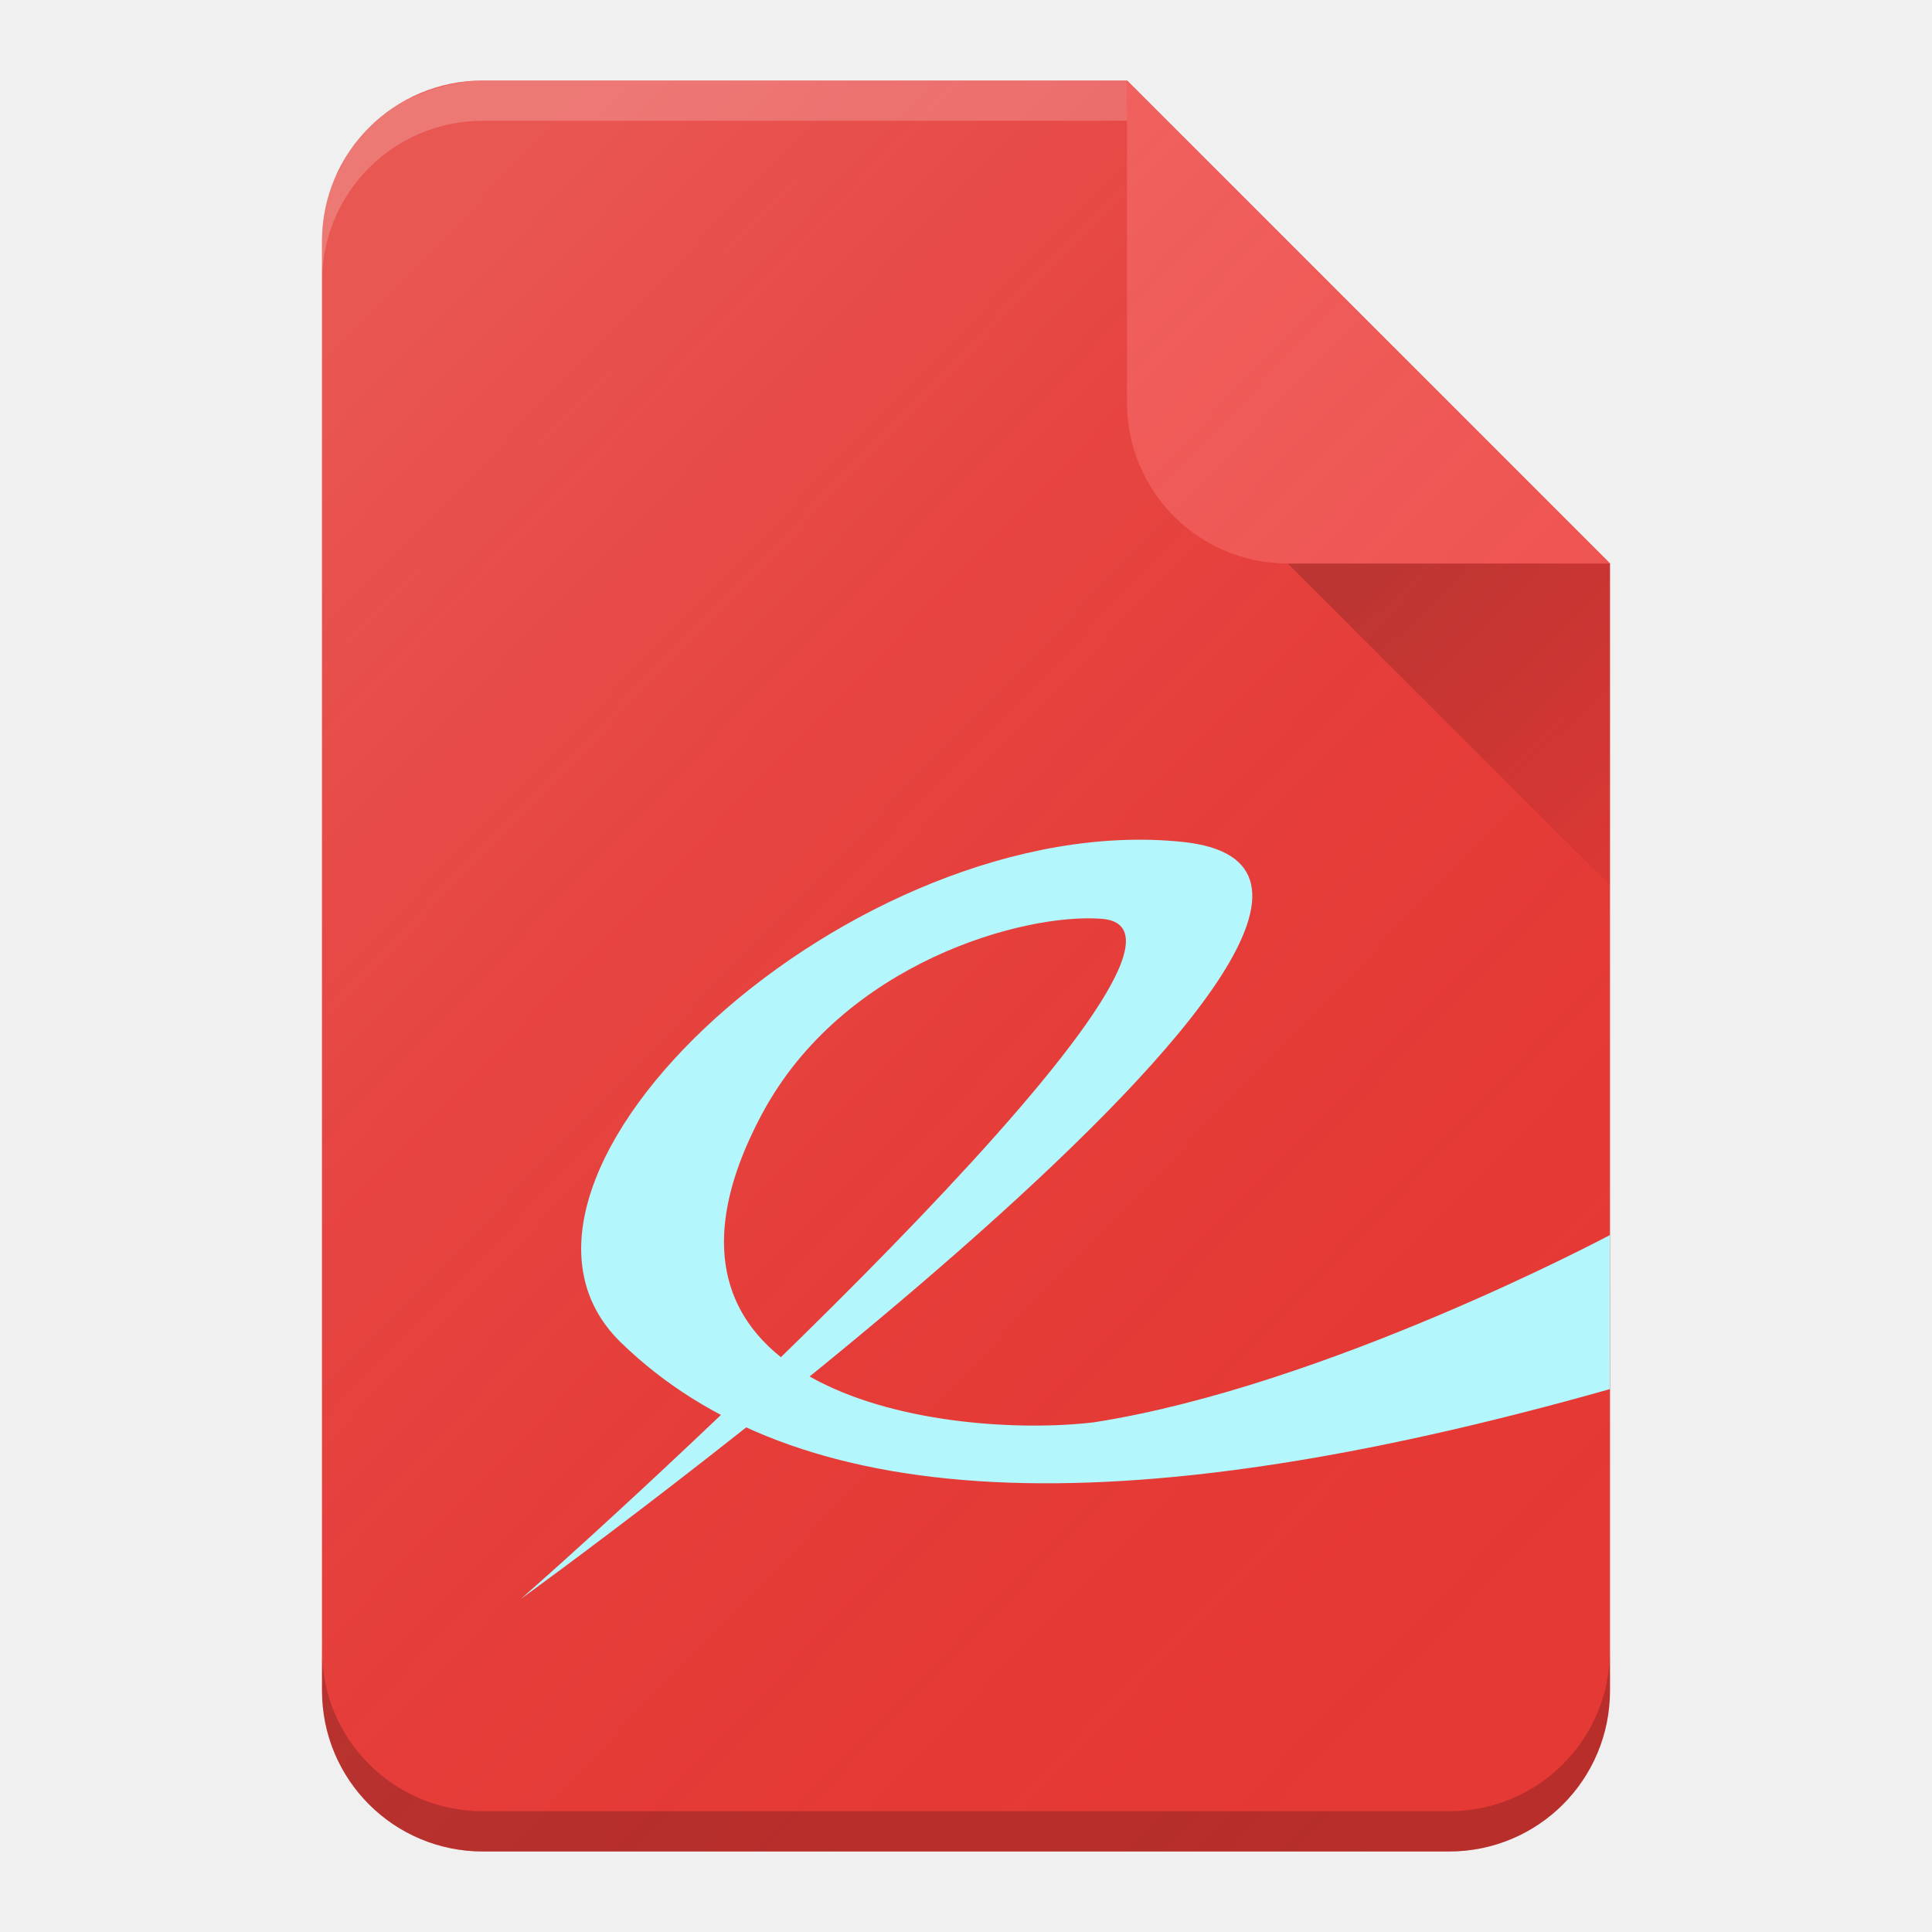
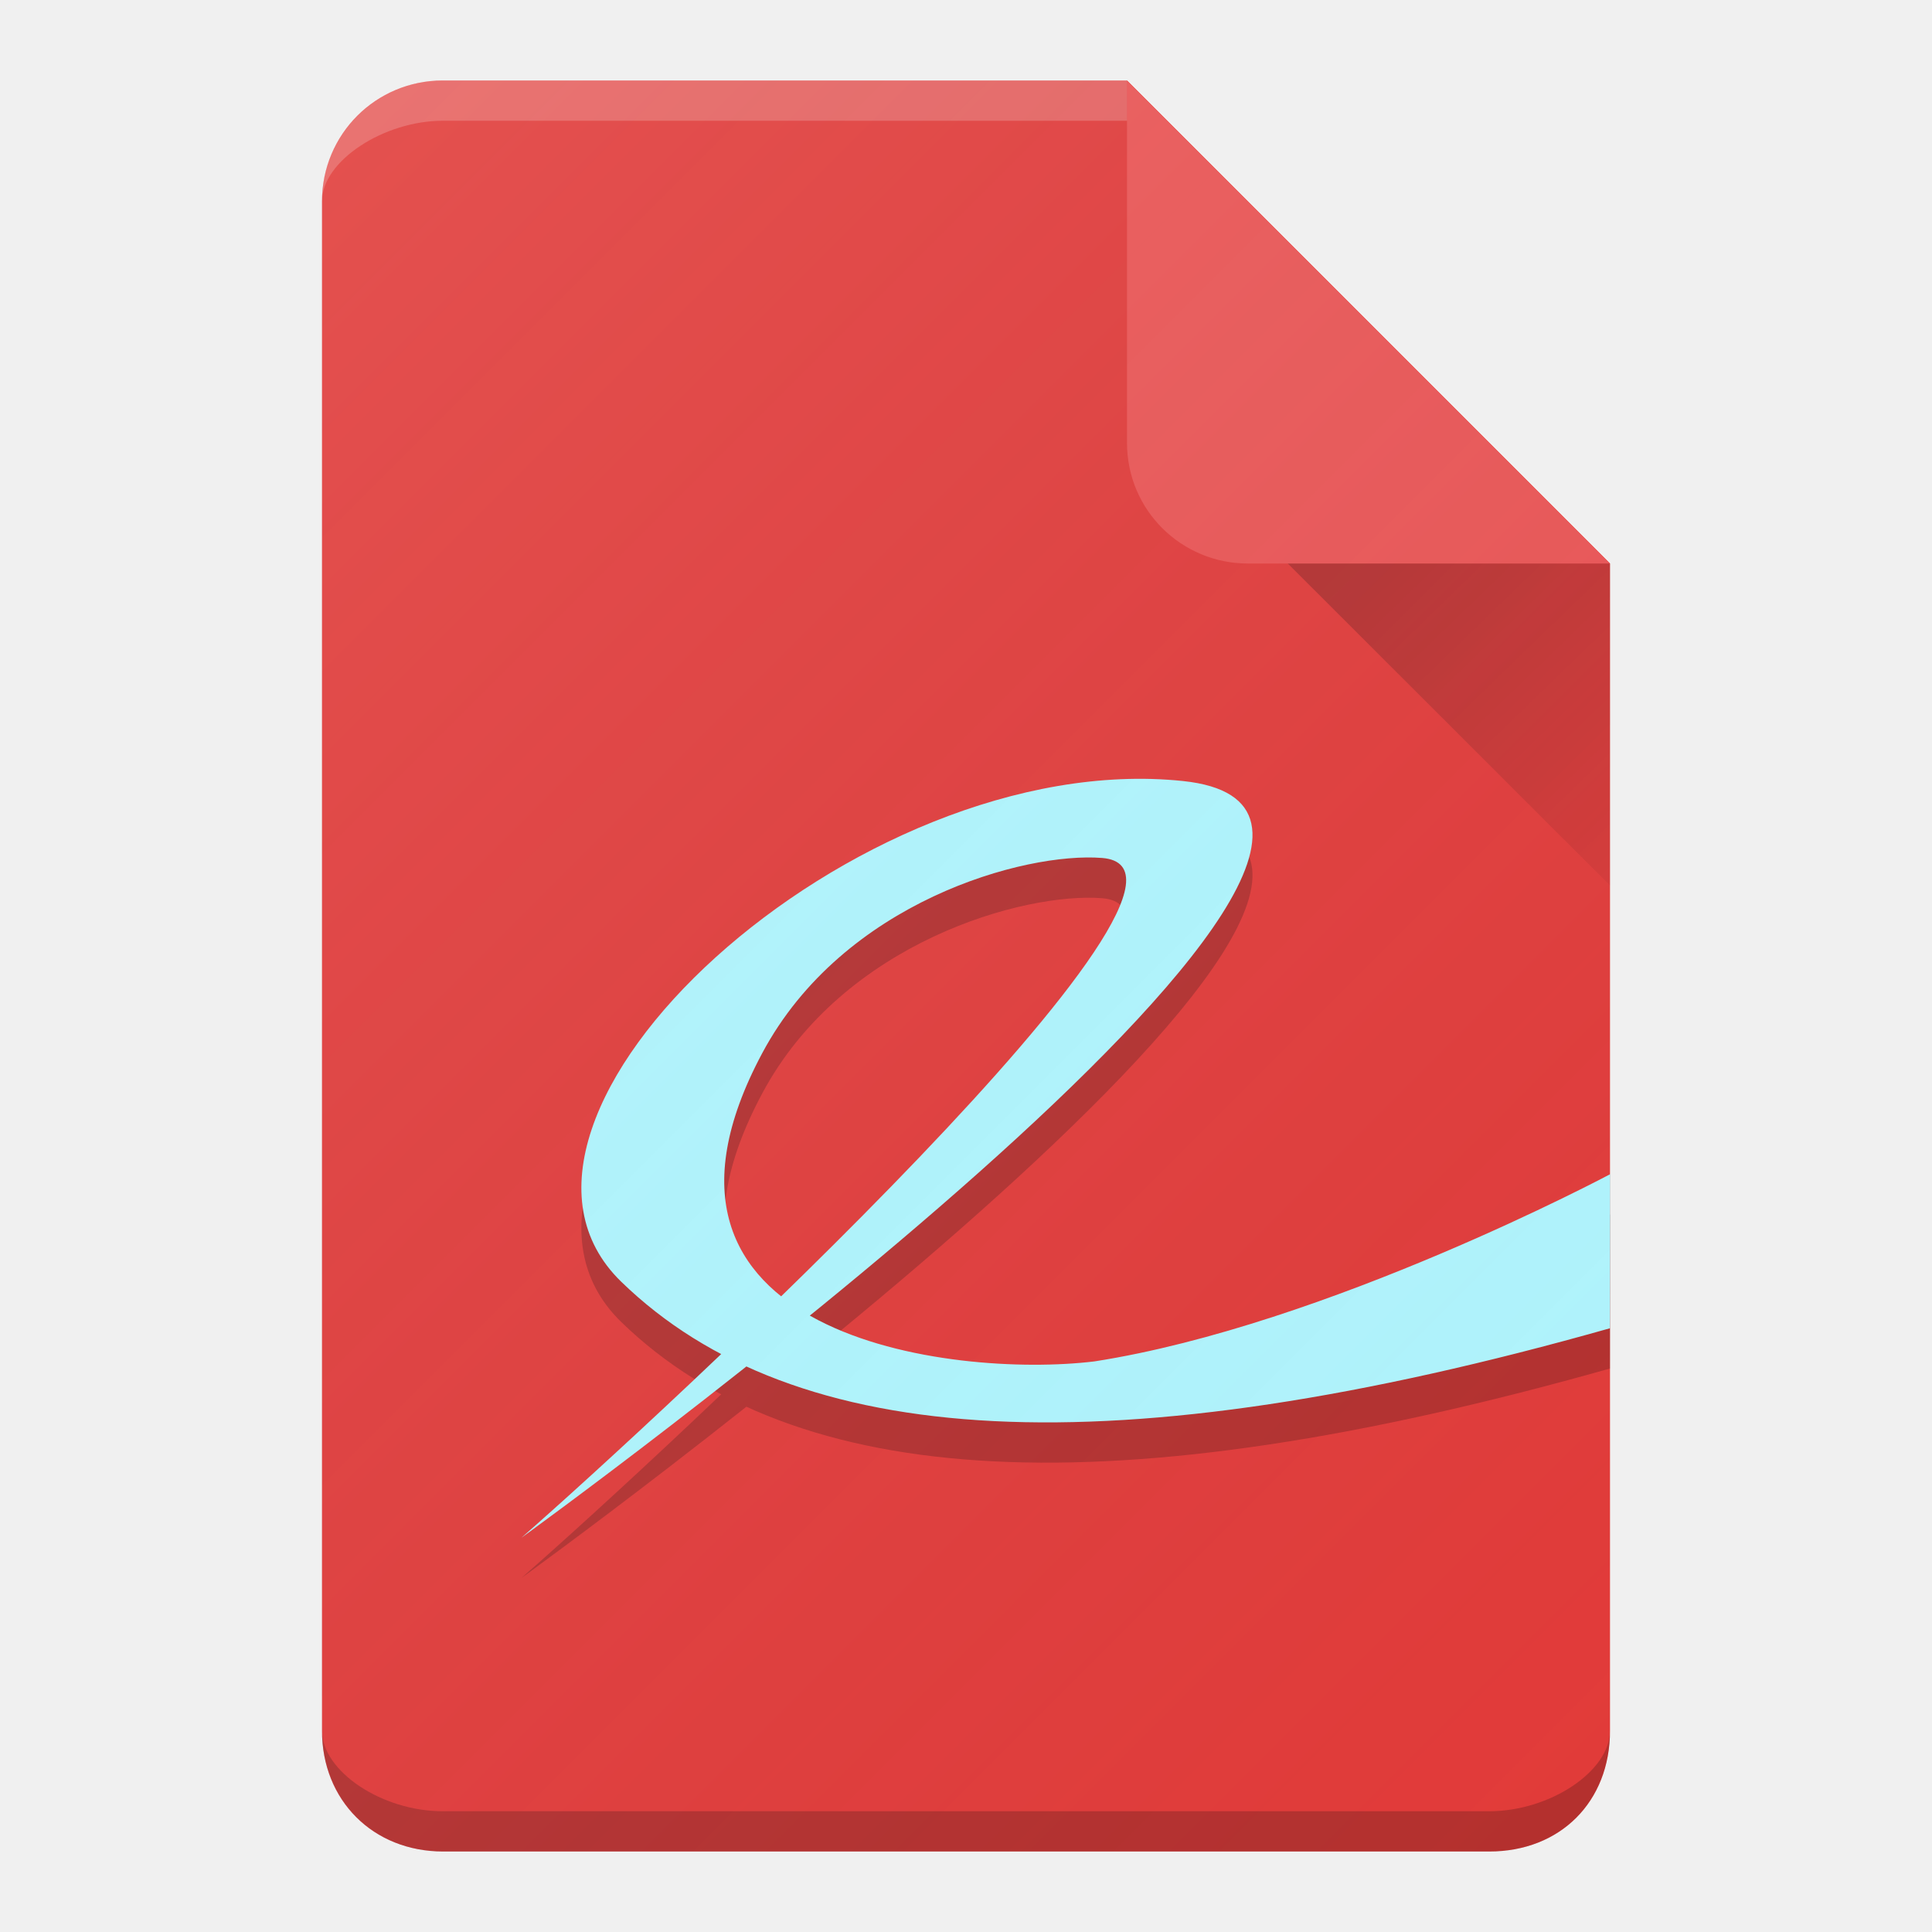
<svg xmlns="http://www.w3.org/2000/svg" xmlns:xlink="http://www.w3.org/1999/xlink" width="48" height="48" viewBox="0 0 48 48" id="svg2" version="1.1">
  <defs id="defs4">
+     <linearGradient id="linearGradient4196">
+       <stop id="stop4198" offset="0" style="stop-color:#ffffff;stop-opacity:0.15" />
+       <stop id="stop4200" offset="1" style="stop-color:#177ed5;stop-opacity:0" />
+     </linearGradient>
    <filter style="color-interpolation-filters:sRGB" id="filter4630">
      <feFlood flood-opacity="1" flood-color="rgb(0,0,0)" result="flood" id="feFlood4632" />
      <feComposite in="flood" in2="SourceGraphic" operator="in" result="composite1" id="feComposite4634" />
      <feGaussianBlur in="composite1" stdDeviation="0.5" result="blur" id="feGaussianBlur4636" />
      <feOffset dx="0" dy="0.5" result="offset" id="feOffset4638" />
      <feComposite in="SourceGraphic" in2="offset" operator="over" result="composite2" id="feComposite4640" />
    </filter>
    <linearGradient id="linearGradient4165">
      <stop style="stop-color:#ffffff;stop-opacity:0.15" offset="0" id="stop4167" />
      <stop style="stop-color:#d51717;stop-opacity:0;" offset="1" id="stop4169" />
    </linearGradient>
    <linearGradient xlink:href="#linearGradient4165" id="linearGradient4171-1" x1="7" y1="1011.362" x2="41" y2="1045.362" gradientUnits="userSpaceOnUse" gradientTransform="matrix(0.4637681,0,0,0.4789423,1.11199,547.8205)" />
    <linearGradient xlink:href="#linearGradient4168" id="linearGradient4174" x1="36" y1="1016.362" x2="45" y2="1025.362" gradientUnits="userSpaceOnUse" gradientTransform="matrix(0.515625,0,0,0.4992908,-0.640625,526.8948)" />
    <linearGradient id="linearGradient4168">
      <stop style="stop-color:#000000;stop-opacity:0.2" offset="0" id="stop4170" />
      <stop style="stop-color:#000000;stop-opacity:0;" offset="1" id="stop4172" />
    </linearGradient>
    <linearGradient xlink:href="#linearGradient4165" id="linearGradient3012" gradientUnits="userSpaceOnUse" gradientTransform="matrix(0.4637681,0,0,0.4789423,1.11199,547.8206)" x1="7" y1="1011.362" x2="41" y2="1045.362" />
-     <linearGradient xlink:href="#linearGradient4165" id="linearGradient3009" gradientUnits="userSpaceOnUse" gradientTransform="matrix(0.9275362,0,0,0.9578845,2.22398,43.28284)" x1="7" y1="1011.362" x2="41" y2="1045.362" />
    <linearGradient xlink:href="#linearGradient4168" id="linearGradient3013" gradientUnits="userSpaceOnUse" gradientTransform="matrix(1.03125,0,0,0.9985815,-1.28125,1.42748)" x1="36" y1="1016.362" x2="45" y2="1025.362" />
+     <linearGradient xlink:href="#linearGradient4196" id="linearGradient4194" x1="-35" y1="952.362" x2="15" y2="1002.362" gradientUnits="userSpaceOnUse" gradientTransform="translate(34.99219,50.5001)" />
  </defs>
  <g id="layer1" transform="translate(0,-1004.362)">
-     <path style="fill:#e53935;fill-opacity:1;stroke:none" d="M 12,1006.362 C 9.784,1006.362 8,1008.147 8,1010.362 l 0,36 c 0,2.216 1.784,4 4,4 l 24,0 c 2.216,0 4,-1.784 4,-4 l 0,-28 -12,-12 -16,0 z" id="rect3338" />
+     <path style="fill:#e53935;fill-opacity:1;stroke:none" d="m 11,1006.362 c -1.669,0 -3,1.339 -3,3 l 0,38 c 0,1.718 1.253,3 3.016,3 l 25.984,0 c 1.759,0 3,-1.229 3,-3 l 0,-29 -12,-12 z" id="rect3338" />
    <path style="fill:url(#linearGradient3013);fill-opacity:1;fill-rule:evenodd;stroke:none" d="M 30.271,1016.639 40,1026.362 l 0,-8 -8.893,-1.867" id="path4166" />
-     <path style="fill:#ef5350;fill-opacity:1;stroke:none" d="m 28,1006.362 0,8 c 0,2.216 1.784,4 4,4 l 8,0 -12,-12 z" id="rect4156" />
-     <path style="fill:url(#linearGradient3009);fill-opacity:1;stroke:none" d="m 12,1006.366 c -0.371,0 -0.723,0.067 -1.062,0.16 -0.083,0.023 -0.165,0.046 -0.246,0.074 -0.329,0.114 -0.646,0.254 -0.93,0.445 -0.213,0.143 -0.413,0.307 -0.594,0.488 -0.181,0.18 -0.341,0.381 -0.484,0.594 -0.093,0.138 -0.166,0.289 -0.242,0.438 -0.041,0.08 -0.093,0.154 -0.129,0.238 C 8.11,1009.283 8,1009.811 8,1010.366 l 0,4.008 0,27.926 0,4.066 c 0,0.831 0.249,1.6 0.68,2.238 6.35e-4,9e-4 -6.36e-4,0 0,0 0.143,0.212 0.308,0.41 0.488,0.59 0.181,0.181 0.378,0.345 0.59,0.488 8.35e-4,6e-4 0.003,-5e-4 0.004,0 0.212,0.143 0.437,0.267 0.676,0.367 0.48,0.203 1.007,0.312 1.562,0.312 l 24,0 c 0.114,0 0.221,-0.025 0.332,-0.035 0.003,-2e-4 0.005,3e-4 0.008,0 C 38.393,1050.157 40,1048.466 40,1046.366 l 0,-9.316 0,-18.684 L 28.32,1006.686 28,1006.366 l -16,0 z" id="circle4163-3" />
-     <path style="color:#000000;display:inline;overflow:visible;visibility:visible;fill:#b3f6fc;fill-opacity:1;fill-rule:nonzero;stroke:none;stroke-width:1;marker:none" id="path3695" d="m 12.945,1044.082 c 3.415,-2.985 18.144,-16.592 14.433,-16.892 -1.925,-0.154 -6.435,1.084 -8.447,4.85 -3.767,7.05 4.725,8.084 8.252,7.658 5.777,-0.9 12.816,-4.652 12.816,-4.652 l -0.004,3.829 c -12.383,3.502 -20.252,3.036 -24.567,-1.157 -4.198,-4.079 5.829,-13.286 13.954,-12.439 8.389,0.874 -16.437,18.804 -16.437,18.804 z" />
-     <path style="fill:#ffffff;fill-opacity:0.2;stroke:none" d="m 12,1006.362 c -2.216,0 -4,1.784 -4,4 l 0,1 c 0,-2.216 1.784,-4 4,-4 l 16,0 0,-1 -16,0 z" id="path4170" />
-     <path style="fill:#000000;fill-opacity:0.2;stroke:none" d="m 8,1045.362 0,1 c 0,2.216 1.784,4 4,4 l 24,0 c 2.216,0 4,-1.784 4,-4 l 0,-1 c 0,2.216 -1.784,4 -4,4 l -24,0 c -2.216,0 -4,-1.784 -4,-4 z" id="rect3338-7" />
+     <path style="fill:#ef5350;fill-opacity:1;stroke:none" d="m 28,1006.362 0,9 c 0,1.686 1.365,3 3,3 l 9,0 z" id="rect4156" />
+     <path style="color:#000000;display:inline;overflow:visible;visibility:visible;fill:#000000;fill-opacity:0.2;fill-rule:nonzero;stroke:none;stroke-width:1;marker:none" id="path3695" d="m 12.951,1043.57 c 3.415,-2.985 18.144,-16.592 14.433,-16.892 -1.925,-0.154 -6.435,1.084 -8.447,4.85 -3.767,7.05 4.725,8.084 8.252,7.658 5.777,-0.9 12.816,-4.652 12.816,-4.652 L 40,1038.362 c -12.383,3.502 -20.252,3.036 -24.567,-1.157 -4.198,-4.079 5.829,-13.286 13.954,-12.439 8.389,0.874 -16.437,18.804 -16.437,18.804 z" />
+     <path style="fill:#ffffff;fill-opacity:0.2;stroke:none" d="m 11,1006.362 c -1.698,0 -3,1.297 -3,3 0,-1 1.535,-2 3,-2 l 17,0 0,-1 z" id="path4170" />
+     <path style="fill:#000000;fill-opacity:0.2;stroke:none" d="m 8,1047.362 c 0,1.733 1.29,3 3,3 l 26,0 c 1.785,0 3,-1.258 3,-3 0,1 -1.487,2 -3,2 l -26,0 c -1.521,0 -3,-1 -3,-2 z" id="rect3338-7" />
+     <path style="color:#000000;display:inline;overflow:visible;visibility:visible;fill:#b3f6fc;fill-opacity:1;fill-rule:nonzero;stroke:none;stroke-width:1;marker:none" id="path3695-1" d="m 12.951,1042.57 c 3.415,-2.985 18.144,-16.592 14.433,-16.892 -1.925,-0.154 -6.435,1.084 -8.447,4.85 -3.767,7.05 4.725,8.084 8.252,7.658 5.777,-0.9 12.816,-4.652 12.816,-4.652 L 40,1037.362 c -12.383,3.502 -20.252,3.036 -24.567,-1.157 -4.198,-4.079 5.829,-13.286 13.954,-12.439 8.389,0.874 -16.437,18.804 -16.437,18.804 z" />
+     <path style="fill:url(#linearGradient4194);fill-opacity:1;stroke:none" d="m 10.992,1006.362 c -1.669,0 -3,1.339 -3,3 l 0,38 c 0,1.718 1.253,3 3.016,3 l 25.984,0 c 1.759,0 3,-1.229 3,-3 l 0,-29 -12,-12 z" id="rect3338-0" />
  </g>
</svg>
